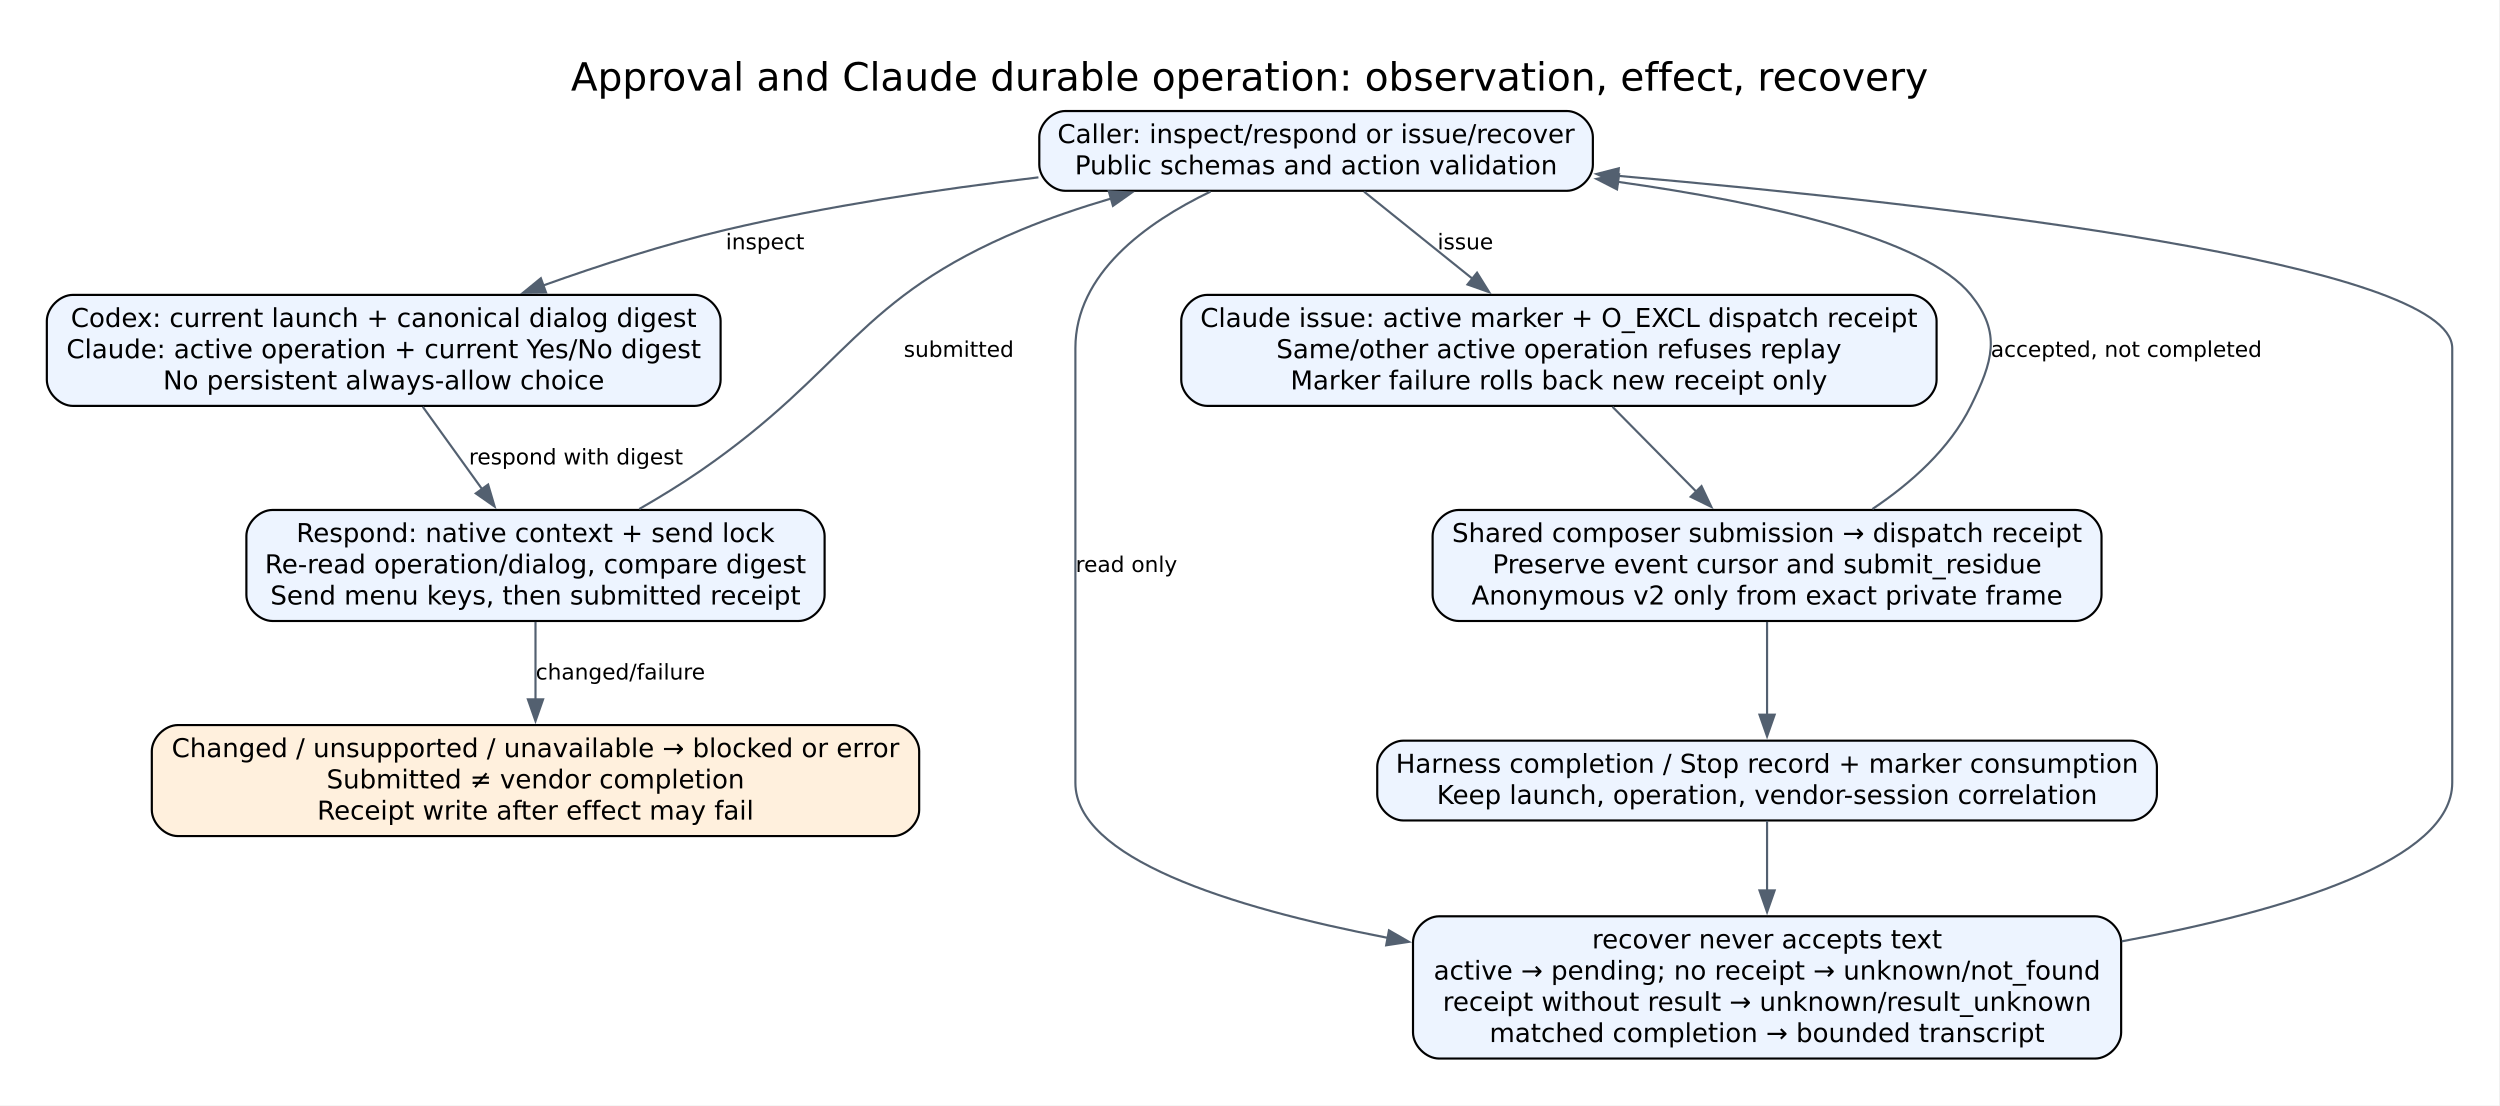
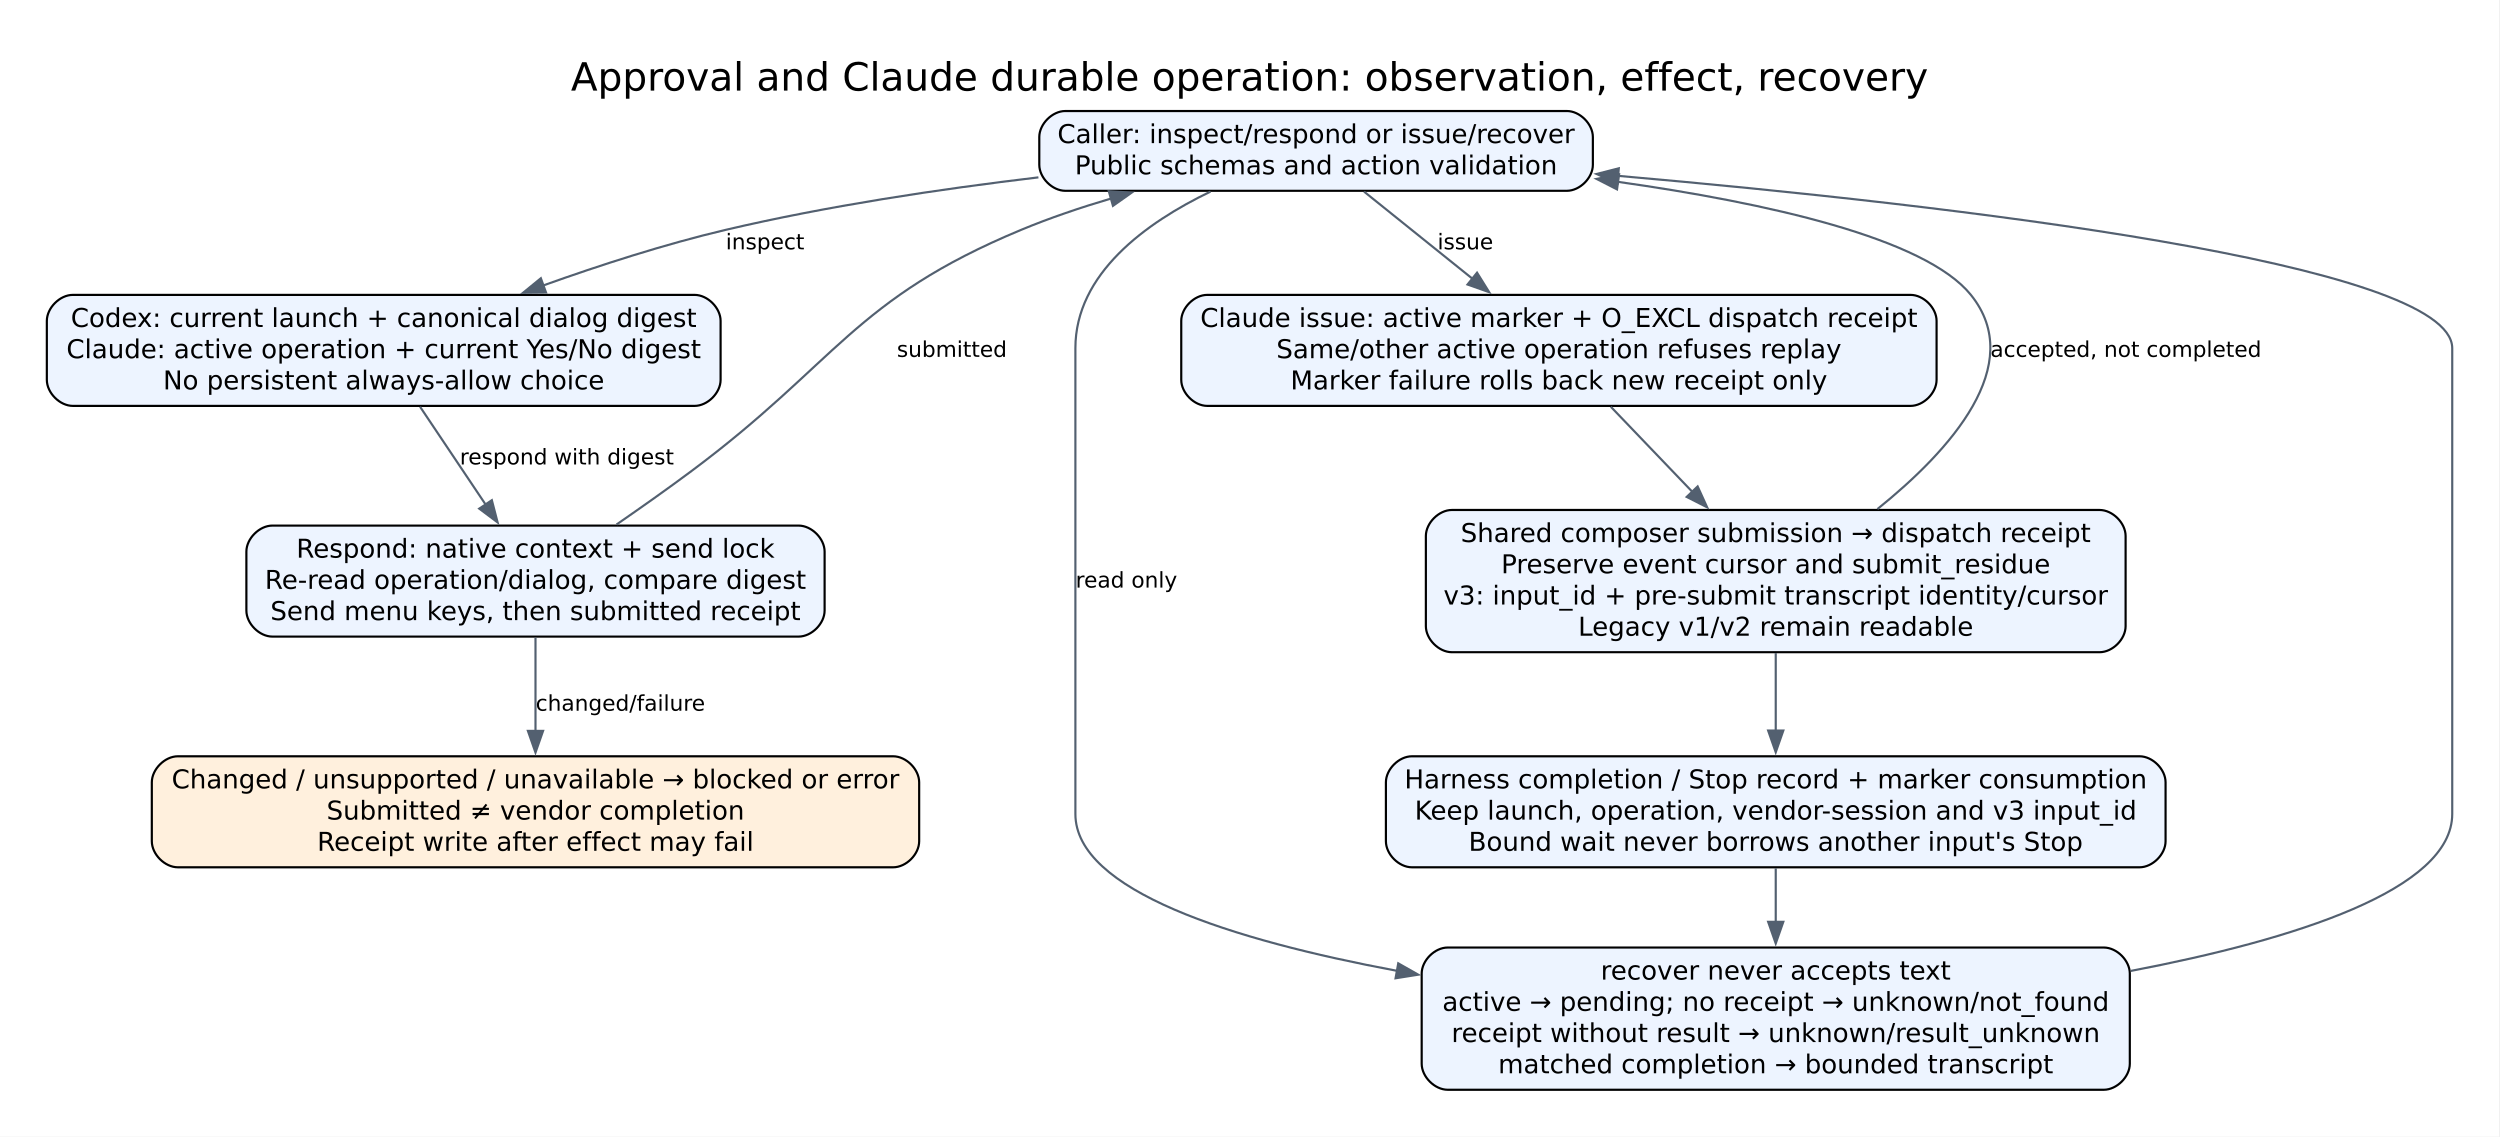
- <svg xmlns="http://www.w3.org/2000/svg" width="1153pt" height="510pt" viewBox="0.00 0.00 1153.00 510.00">
-   <g id="graph0" class="graph" transform="scale(1 1) rotate(0) translate(21.6 488.2)">
-     <polygon fill="white" stroke="none" points="-21.6,21.6 -21.6,-488.2 1130.97,-488.2 1130.97,21.6 -21.6,21.6" />
-     <text xml:space="preserve" text-anchor="middle" x="554.69" y="-446.4" font-family="DejaVu Sans" font-size="18.00">Approval and Claude durable operation: observation, effect, recovery</text>
+ <svg xmlns="http://www.w3.org/2000/svg" width="1153pt" height="524pt" viewBox="0.00 0.00 1153.00 524.00">
+   <g id="graph0" class="graph" transform="scale(1 1) rotate(0) translate(21.6 502.6)">
+     <polygon fill="white" stroke="none" points="-21.6,21.6 -21.6,-502.6 1130.97,-502.6 1130.97,21.6 -21.6,21.6" />
+     <text xml:space="preserve" text-anchor="middle" x="554.69" y="-460.8" font-family="DejaVu Sans" font-size="18.00">Approval and Claude durable operation: observation, effect, recovery</text>
    <g id="node1" class="node">
-       <path fill="#edf4ff" stroke="black" d="M701.03,-437C701.03,-437 469.72,-437 469.72,-437 463.72,-437 457.72,-431 457.72,-425 457.72,-425 457.72,-412.2 457.72,-412.2 457.72,-406.2 463.72,-400.2 469.72,-400.2 469.72,-400.2 701.03,-400.2 701.03,-400.2 707.03,-400.2 713.03,-406.2 713.03,-412.2 713.03,-412.2 713.03,-425 713.03,-425 713.03,-431 707.03,-437 701.03,-437" />
-       <text xml:space="preserve" text-anchor="middle" x="585.37" y="-422.2" font-family="DejaVu Sans" font-size="12.00">Caller: inspect/respond or issue/recover</text>
-       <text xml:space="preserve" text-anchor="middle" x="585.37" y="-407.8" font-family="DejaVu Sans" font-size="12.00">Public schemas and action validation</text>
+       <path fill="#edf4ff" stroke="black" d="M701.03,-451.4C701.03,-451.4 469.72,-451.4 469.72,-451.4 463.72,-451.4 457.72,-445.4 457.72,-439.4 457.72,-439.4 457.72,-426.6 457.72,-426.6 457.72,-420.6 463.72,-414.6 469.72,-414.6 469.72,-414.6 701.03,-414.6 701.03,-414.6 707.03,-414.6 713.03,-420.6 713.03,-426.6 713.03,-426.6 713.03,-439.4 713.03,-439.4 713.03,-445.4 707.03,-451.4 701.03,-451.4" />
+       <text xml:space="preserve" text-anchor="middle" x="585.37" y="-436.6" font-family="DejaVu Sans" font-size="12.00">Caller: inspect/respond or issue/recover</text>
+       <text xml:space="preserve" text-anchor="middle" x="585.37" y="-422.2" font-family="DejaVu Sans" font-size="12.00">Public schemas and action validation</text>
    </g>
    <g id="node2" class="node">
-       <path fill="#edf4ff" stroke="black" d="M298.74,-352.2C298.74,-352.2 12,-352.2 12,-352.2 6,-352.2 0,-346.2 0,-340.2 0,-340.2 0,-313 0,-313 0,-307 6,-301 12,-301 12,-301 298.74,-301 298.74,-301 304.74,-301 310.74,-307 310.74,-313 310.74,-313 310.74,-340.2 310.74,-340.2 310.74,-346.2 304.74,-352.2 298.74,-352.2" />
-       <text xml:space="preserve" text-anchor="middle" x="155.37" y="-337.4" font-family="DejaVu Sans" font-size="12.00">Codex: current launch + canonical dialog digest</text>
-       <text xml:space="preserve" text-anchor="middle" x="155.37" y="-323" font-family="DejaVu Sans" font-size="12.00">Claude: active operation + current Yes/No digest</text>
-       <text xml:space="preserve" text-anchor="middle" x="155.37" y="-308.6" font-family="DejaVu Sans" font-size="12.00">No persistent always-allow choice</text>
+       <path fill="#edf4ff" stroke="black" d="M298.74,-366.6C298.74,-366.6 12,-366.6 12,-366.6 6,-366.6 0,-360.6 0,-354.6 0,-354.6 0,-327.4 0,-327.4 0,-321.4 6,-315.4 12,-315.4 12,-315.4 298.74,-315.4 298.74,-315.4 304.74,-315.4 310.74,-321.4 310.74,-327.4 310.74,-327.4 310.74,-354.6 310.74,-354.6 310.74,-360.6 304.74,-366.6 298.74,-366.6" />
+       <text xml:space="preserve" text-anchor="middle" x="155.37" y="-351.8" font-family="DejaVu Sans" font-size="12.00">Codex: current launch + canonical dialog digest</text>
+       <text xml:space="preserve" text-anchor="middle" x="155.37" y="-337.4" font-family="DejaVu Sans" font-size="12.00">Claude: active operation + current Yes/No digest</text>
+       <text xml:space="preserve" text-anchor="middle" x="155.37" y="-323" font-family="DejaVu Sans" font-size="12.00">No persistent always-allow choice</text>
    </g>
    <g id="edge1" class="edge">
-       <path fill="none" stroke="#536070" d="M457.32,-406.4C411.47,-400.95 359.64,-393.15 313.13,-382.2 285.11,-375.6 255.09,-365.91 228.83,-356.51" />
-       <polygon fill="#536070" stroke="#536070" points="230.23,-353.29 219.63,-353.17 227.84,-359.87 230.23,-353.29" />
-       <text xml:space="preserve" text-anchor="middle" x="331.25" y="-373.2" font-family="DejaVu Sans" font-size="10.00">inspect</text>
+       <path fill="none" stroke="#536070" d="M457.32,-420.8C411.47,-415.35 359.64,-407.55 313.13,-396.6 285.11,-390 255.09,-380.31 228.83,-370.91" />
+       <polygon fill="#536070" stroke="#536070" points="230.23,-367.69 219.63,-367.57 227.84,-374.27 230.23,-367.69" />
+       <text xml:space="preserve" text-anchor="middle" x="331.25" y="-387.6" font-family="DejaVu Sans" font-size="10.00">inspect</text>
    </g>
    <g id="node5" class="node">
-       <path fill="#edf4ff" stroke="black" d="M859.55,-352.2C859.55,-352.2 535.19,-352.2 535.19,-352.2 529.19,-352.2 523.19,-346.2 523.19,-340.2 523.19,-340.2 523.19,-313 523.19,-313 523.19,-307 529.19,-301 535.19,-301 535.19,-301 859.55,-301 859.55,-301 865.55,-301 871.55,-307 871.55,-313 871.55,-313 871.55,-340.2 871.55,-340.2 871.55,-346.2 865.55,-352.2 859.55,-352.2" />
-       <text xml:space="preserve" text-anchor="middle" x="697.37" y="-337.4" font-family="DejaVu Sans" font-size="12.00">Claude issue: active marker + O_EXCL dispatch receipt</text>
-       <text xml:space="preserve" text-anchor="middle" x="697.37" y="-323" font-family="DejaVu Sans" font-size="12.00">Same/other active operation refuses replay</text>
-       <text xml:space="preserve" text-anchor="middle" x="697.37" y="-308.6" font-family="DejaVu Sans" font-size="12.00">Marker failure rolls back new receipt only</text>
+       <path fill="#edf4ff" stroke="black" d="M859.55,-366.6C859.55,-366.6 535.19,-366.6 535.19,-366.6 529.19,-366.6 523.19,-360.6 523.19,-354.6 523.19,-354.6 523.19,-327.4 523.19,-327.4 523.19,-321.4 529.19,-315.4 535.19,-315.4 535.19,-315.4 859.55,-315.4 859.55,-315.4 865.55,-315.4 871.55,-321.4 871.55,-327.4 871.55,-327.4 871.55,-354.6 871.55,-354.6 871.55,-360.6 865.55,-366.6 859.55,-366.6" />
+       <text xml:space="preserve" text-anchor="middle" x="697.37" y="-351.8" font-family="DejaVu Sans" font-size="12.00">Claude issue: active marker + O_EXCL dispatch receipt</text>
+       <text xml:space="preserve" text-anchor="middle" x="697.37" y="-337.4" font-family="DejaVu Sans" font-size="12.00">Same/other active operation refuses replay</text>
+       <text xml:space="preserve" text-anchor="middle" x="697.37" y="-323" font-family="DejaVu Sans" font-size="12.00">Marker failure rolls back new receipt only</text>
    </g>
    <g id="edge5" class="edge">
-       <path fill="none" stroke="#536070" d="M607.5,-399.82C621.83,-388.3 640.9,-372.98 657.79,-359.41" />
-       <polygon fill="#536070" stroke="#536070" points="659.61,-362.44 665.21,-353.45 655.22,-356.98 659.61,-362.44" />
-       <text xml:space="preserve" text-anchor="middle" x="654.22" y="-373.2" font-family="DejaVu Sans" font-size="10.00">issue</text>
+       <path fill="none" stroke="#536070" d="M607.5,-414.22C621.83,-402.7 640.9,-387.38 657.79,-373.81" />
+       <polygon fill="#536070" stroke="#536070" points="659.61,-376.84 665.21,-367.85 655.22,-371.38 659.61,-376.84" />
+       <text xml:space="preserve" text-anchor="middle" x="654.22" y="-387.6" font-family="DejaVu Sans" font-size="10.00">issue</text>
    </g>
    <g id="node8" class="node">
-       <path fill="#edf4ff" stroke="black" d="M944.67,-65.6C944.67,-65.6 642.08,-65.6 642.08,-65.6 636.08,-65.6 630.08,-59.6 630.08,-53.6 630.08,-53.6 630.08,-12 630.08,-12 630.08,-6 636.08,0 642.08,0 642.08,0 944.67,0 944.67,0 950.67,0 956.67,-6 956.67,-12 956.67,-12 956.67,-53.6 956.67,-53.6 956.67,-59.6 950.67,-65.6 944.67,-65.6" />
-       <text xml:space="preserve" text-anchor="middle" x="793.37" y="-50.8" font-family="DejaVu Sans" font-size="12.00">recover never accepts text</text>
-       <text xml:space="preserve" text-anchor="middle" x="793.37" y="-36.4" font-family="DejaVu Sans" font-size="12.00">active → pending; no receipt → unknown/not_found</text>
-       <text xml:space="preserve" text-anchor="middle" x="793.37" y="-22" font-family="DejaVu Sans" font-size="12.00">receipt without result → unknown/result_unknown</text>
-       <text xml:space="preserve" text-anchor="middle" x="793.37" y="-7.6" font-family="DejaVu Sans" font-size="12.00">matched completion → bounded transcript</text>
+       <path fill="#edf4ff" stroke="black" d="M948.67,-65.6C948.67,-65.6 646.08,-65.6 646.08,-65.6 640.08,-65.6 634.08,-59.6 634.08,-53.6 634.08,-53.6 634.08,-12 634.08,-12 634.08,-6 640.08,0 646.08,0 646.08,0 948.67,0 948.67,0 954.67,0 960.67,-6 960.67,-12 960.67,-12 960.67,-53.6 960.67,-53.6 960.67,-59.6 954.67,-65.6 948.67,-65.6" />
+       <text xml:space="preserve" text-anchor="middle" x="797.37" y="-50.8" font-family="DejaVu Sans" font-size="12.00">recover never accepts text</text>
+       <text xml:space="preserve" text-anchor="middle" x="797.37" y="-36.4" font-family="DejaVu Sans" font-size="12.00">active → pending; no receipt → unknown/not_found</text>
+       <text xml:space="preserve" text-anchor="middle" x="797.37" y="-22" font-family="DejaVu Sans" font-size="12.00">receipt without result → unknown/result_unknown</text>
+       <text xml:space="preserve" text-anchor="middle" x="797.37" y="-7.6" font-family="DejaVu Sans" font-size="12.00">matched completion → bounded transcript</text>
    </g>
    <g id="edge10" class="edge">
-       <path fill="none" stroke="#536070" d="M536.69,-399.84C506.86,-385.49 474.37,-361.96 474.37,-327.6 474.37,-327.6 474.37,-327.6 474.37,-127.2 474.37,-92.62 544.3,-69.94 618.67,-55.61" />
-       <polygon fill="#536070" stroke="#536070" points="618.99,-59.11 628.18,-53.83 617.71,-52.23 618.99,-59.11" />
-       <text xml:space="preserve" text-anchor="middle" x="497.91" y="-224.4" font-family="DejaVu Sans" font-size="10.00">read only</text>
+       <path fill="none" stroke="#536070" d="M536.69,-414.24C506.86,-399.89 474.37,-376.36 474.37,-342 474.37,-342 474.37,-342 474.37,-127.2 474.37,-91.87 546.59,-69.07 622.73,-54.85" />
+       <polygon fill="#536070" stroke="#536070" points="623.27,-58.31 632.49,-53.08 622.03,-51.42 623.27,-58.31" />
+       <text xml:space="preserve" text-anchor="middle" x="497.91" y="-231.6" font-family="DejaVu Sans" font-size="10.00">read only</text>
    </g>
    <g id="node3" class="node">
-       <path fill="#edf4ff" stroke="black" d="M346.71,-253C346.71,-253 104.03,-253 104.03,-253 98.03,-253 92.03,-247 92.03,-241 92.03,-241 92.03,-213.8 92.03,-213.8 92.03,-207.8 98.03,-201.8 104.03,-201.8 104.03,-201.8 346.71,-201.8 346.71,-201.8 352.71,-201.8 358.71,-207.8 358.71,-213.8 358.71,-213.8 358.71,-241 358.71,-241 358.71,-247 352.71,-253 346.71,-253" />
-       <text xml:space="preserve" text-anchor="middle" x="225.37" y="-238.2" font-family="DejaVu Sans" font-size="12.00">Respond: native context + send lock</text>
-       <text xml:space="preserve" text-anchor="middle" x="225.37" y="-223.8" font-family="DejaVu Sans" font-size="12.00">Re-read operation/dialog, compare digest</text>
-       <text xml:space="preserve" text-anchor="middle" x="225.37" y="-209.4" font-family="DejaVu Sans" font-size="12.00">Send menu keys, then submitted receipt</text>
+       <path fill="#edf4ff" stroke="black" d="M346.71,-260.2C346.71,-260.2 104.03,-260.2 104.03,-260.2 98.03,-260.2 92.03,-254.2 92.03,-248.2 92.03,-248.2 92.03,-221 92.03,-221 92.03,-215 98.03,-209 104.03,-209 104.03,-209 346.71,-209 346.71,-209 352.71,-209 358.71,-215 358.71,-221 358.71,-221 358.71,-248.2 358.71,-248.2 358.71,-254.2 352.71,-260.2 346.71,-260.2" />
+       <text xml:space="preserve" text-anchor="middle" x="225.37" y="-245.4" font-family="DejaVu Sans" font-size="12.00">Respond: native context + send lock</text>
+       <text xml:space="preserve" text-anchor="middle" x="225.37" y="-231" font-family="DejaVu Sans" font-size="12.00">Re-read operation/dialog, compare digest</text>
+       <text xml:space="preserve" text-anchor="middle" x="225.37" y="-216.6" font-family="DejaVu Sans" font-size="12.00">Send menu keys, then submitted receipt</text>
    </g>
    <g id="edge2" class="edge">
-       <path fill="none" stroke="#536070" d="M173.4,-300.57C181.73,-289 191.75,-275.09 200.76,-262.58" />
-       <polygon fill="#536070" stroke="#536070" points="203.52,-264.73 206.52,-254.57 197.84,-260.64 203.52,-264.73" />
-       <text xml:space="preserve" text-anchor="middle" x="244.04" y="-274" font-family="DejaVu Sans" font-size="10.00">respond with digest</text>
+       <path fill="none" stroke="#536070" d="M172.14,-314.99C181.23,-301.43 192.6,-284.48 202.49,-269.72" />
+       <polygon fill="#536070" stroke="#536070" points="205.24,-271.91 207.9,-261.66 199.42,-268.02 205.24,-271.91" />
+       <text xml:space="preserve" text-anchor="middle" x="239.85" y="-288.4" font-family="DejaVu Sans" font-size="10.00">respond with digest</text>
    </g>
    <g id="edge4" class="edge">
-       <path fill="none" stroke="#536070" d="M273.22,-253.44C282.74,-258.92 292.53,-264.91 301.37,-271 369.12,-317.68 373.41,-350.6 449.37,-382.2 462.57,-387.69 476.84,-392.52 491.01,-396.7" />
-       <polygon fill="#536070" stroke="#536070" points="489.78,-399.99 500.35,-399.37 491.7,-393.26 489.78,-399.99" />
-       <text xml:space="preserve" text-anchor="middle" x="420.59" y="-323.6" font-family="DejaVu Sans" font-size="10.00">submitted</text>
+       <path fill="none" stroke="#536070" d="M262.73,-260.69C273.98,-268.45 286.28,-277.13 297.37,-285.4 364.48,-335.42 372.09,-364.45 449.37,-396.6 462.57,-402.09 476.84,-406.92 491.01,-411.1" />
+       <polygon fill="#536070" stroke="#536070" points="489.78,-414.39 500.35,-413.77 491.7,-407.66 489.78,-414.39" />
+       <text xml:space="preserve" text-anchor="middle" x="417.42" y="-338" font-family="DejaVu Sans" font-size="10.00">submitted</text>
    </g>
    <g id="node4" class="node">
      <path fill="#fff0dd" stroke="black" d="M390.32,-153.8C390.32,-153.8 60.42,-153.8 60.42,-153.8 54.42,-153.8 48.42,-147.8 48.42,-141.8 48.42,-141.8 48.42,-114.6 48.42,-114.6 48.42,-108.6 54.42,-102.6 60.42,-102.6 60.42,-102.6 390.32,-102.6 390.32,-102.6 396.32,-102.6 402.32,-108.6 402.32,-114.6 402.32,-114.6 402.32,-141.8 402.32,-141.8 402.32,-147.8 396.32,-153.8 390.32,-153.8" />
      <text xml:space="preserve" text-anchor="middle" x="225.37" y="-139" font-family="DejaVu Sans" font-size="12.00">Changed / unsupported / unavailable → blocked or error</text>
      <text xml:space="preserve" text-anchor="middle" x="225.37" y="-124.6" font-family="DejaVu Sans" font-size="12.00">Submitted ≠ vendor completion</text>
      <text xml:space="preserve" text-anchor="middle" x="225.37" y="-110.2" font-family="DejaVu Sans" font-size="12.00">Receipt write after effect may fail</text>
    </g>
    <g id="edge3" class="edge">
-       <path fill="none" stroke="#536070" d="M225.37,-201.37C225.37,-190.48 225.37,-177.52 225.37,-165.6" />
-       <polygon fill="#536070" stroke="#536070" points="228.87,-165.66 225.37,-155.66 221.87,-165.66 228.87,-165.66" />
+       <path fill="none" stroke="#536070" d="M225.37,-208.59C225.37,-195.68 225.37,-179.69 225.37,-165.45" />
+       <polygon fill="#536070" stroke="#536070" points="228.87,-165.52 225.37,-155.52 221.87,-165.52 228.87,-165.52" />
      <text xml:space="preserve" text-anchor="middle" x="264.53" y="-174.8" font-family="DejaVu Sans" font-size="10.00">changed/failure</text>
    </g>
    <g id="node6" class="node">
-       <path fill="#edf4ff" stroke="black" d="M935.62,-253C935.62,-253 651.12,-253 651.12,-253 645.12,-253 639.12,-247 639.12,-241 639.12,-241 639.12,-213.8 639.12,-213.8 639.12,-207.8 645.12,-201.8 651.12,-201.8 651.12,-201.8 935.62,-201.8 935.62,-201.8 941.62,-201.8 947.62,-207.8 947.62,-213.8 947.62,-213.8 947.62,-241 947.62,-241 947.62,-247 941.62,-253 935.62,-253" />
-       <text xml:space="preserve" text-anchor="middle" x="793.37" y="-238.2" font-family="DejaVu Sans" font-size="12.00">Shared composer submission → dispatch receipt</text>
-       <text xml:space="preserve" text-anchor="middle" x="793.37" y="-223.8" font-family="DejaVu Sans" font-size="12.00">Preserve event cursor and submit_residue</text>
-       <text xml:space="preserve" text-anchor="middle" x="793.37" y="-209.4" font-family="DejaVu Sans" font-size="12.00">Anonymous v2 only from exact private frame</text>
+       <path fill="#edf4ff" stroke="black" d="M946.73,-267.4C946.73,-267.4 648.01,-267.4 648.01,-267.4 642.01,-267.4 636.01,-261.4 636.01,-255.4 636.01,-255.4 636.01,-213.8 636.01,-213.8 636.01,-207.8 642.01,-201.8 648.01,-201.8 648.01,-201.8 946.73,-201.8 946.73,-201.8 952.73,-201.8 958.73,-207.8 958.73,-213.8 958.73,-213.8 958.73,-255.4 958.73,-255.4 958.73,-261.4 952.73,-267.4 946.73,-267.4" />
+       <text xml:space="preserve" text-anchor="middle" x="797.37" y="-252.6" font-family="DejaVu Sans" font-size="12.00">Shared composer submission → dispatch receipt</text>
+       <text xml:space="preserve" text-anchor="middle" x="797.37" y="-238.2" font-family="DejaVu Sans" font-size="12.00">Preserve event cursor and submit_residue</text>
+       <text xml:space="preserve" text-anchor="middle" x="797.37" y="-223.8" font-family="DejaVu Sans" font-size="12.00">v3: input_id + pre-submit transcript identity/cursor</text>
+       <text xml:space="preserve" text-anchor="middle" x="797.37" y="-209.4" font-family="DejaVu Sans" font-size="12.00">Legacy v1/v2 remain readable</text>
    </g>
    <g id="edge6" class="edge">
-       <path fill="none" stroke="#536070" d="M722.09,-300.57C733.85,-288.66 748.07,-274.27 760.7,-261.48" />
-       <polygon fill="#536070" stroke="#536070" points="763.13,-264 767.67,-254.42 758.15,-259.08 763.13,-264" />
+       <path fill="none" stroke="#536070" d="M721.32,-314.99C732.62,-303.2 746.37,-288.85 759.06,-275.6" />
+       <polygon fill="#536070" stroke="#536070" points="761.35,-278.26 765.74,-268.62 756.3,-273.42 761.35,-278.26" />
    </g>
    <g id="edge8" class="edge">
-       <path fill="none" stroke="#536070" d="M841.95,-253.43C859.63,-265.26 877.64,-281.2 887.37,-301 897.4,-321.42 901.66,-334.49 887.37,-352.2 866.23,-378.41 793.21,-394.64 724.26,-404.38" />
-       <polygon fill="#536070" stroke="#536070" points="724.17,-400.86 714.74,-405.68 725.12,-407.79 724.17,-400.86" />
-       <text xml:space="preserve" text-anchor="middle" x="959.07" y="-323.6" font-family="DejaVu Sans" font-size="10.00">accepted, not completed</text>
+       <path fill="none" stroke="#536070" d="M844.25,-267.81C877.99,-294.95 913.36,-334.38 887.37,-366.6 866.23,-392.81 793.21,-409.04 724.26,-418.78" />
+       <polygon fill="#536070" stroke="#536070" points="724.17,-415.26 714.74,-420.08 725.12,-422.19 724.17,-415.26" />
+       <text xml:space="preserve" text-anchor="middle" x="958.86" y="-338" font-family="DejaVu Sans" font-size="10.00">accepted, not completed</text>
    </g>
    <g id="node7" class="node">
-       <path fill="#edf4ff" stroke="black" d="M961.16,-146.6C961.16,-146.6 625.58,-146.6 625.58,-146.6 619.58,-146.6 613.58,-140.6 613.58,-134.6 613.58,-134.6 613.58,-121.8 613.58,-121.8 613.58,-115.8 619.58,-109.8 625.58,-109.8 625.58,-109.8 961.16,-109.8 961.16,-109.8 967.16,-109.8 973.16,-115.8 973.16,-121.8 973.16,-121.8 973.16,-134.6 973.16,-134.6 973.16,-140.6 967.16,-146.6 961.16,-146.6" />
-       <text xml:space="preserve" text-anchor="middle" x="793.37" y="-131.8" font-family="DejaVu Sans" font-size="12.00">Harness completion / Stop record + marker consumption</text>
-       <text xml:space="preserve" text-anchor="middle" x="793.37" y="-117.4" font-family="DejaVu Sans" font-size="12.00">Keep launch, operation, vendor-session correlation</text>
+       <path fill="#edf4ff" stroke="black" d="M965.16,-153.8C965.16,-153.8 629.58,-153.8 629.58,-153.8 623.58,-153.8 617.58,-147.8 617.58,-141.8 617.58,-141.8 617.58,-114.6 617.58,-114.6 617.58,-108.6 623.58,-102.6 629.58,-102.6 629.58,-102.6 965.16,-102.6 965.16,-102.6 971.16,-102.6 977.16,-108.6 977.16,-114.6 977.16,-114.6 977.16,-141.8 977.16,-141.8 977.16,-147.8 971.16,-153.8 965.16,-153.8" />
+       <text xml:space="preserve" text-anchor="middle" x="797.37" y="-139" font-family="DejaVu Sans" font-size="12.00">Harness completion / Stop record + marker consumption</text>
+       <text xml:space="preserve" text-anchor="middle" x="797.37" y="-124.6" font-family="DejaVu Sans" font-size="12.00">Keep launch, operation, vendor-session and v3 input_id</text>
+       <text xml:space="preserve" text-anchor="middle" x="797.37" y="-110.2" font-family="DejaVu Sans" font-size="12.00">Bound wait never borrows another input's Stop</text>
    </g>
    <g id="edge7" class="edge">
-       <path fill="none" stroke="#536070" d="M793.37,-201.37C793.37,-188.23 793.37,-172.06 793.37,-158.36" />
-       <polygon fill="#536070" stroke="#536070" points="796.87,-158.6 793.37,-148.6 789.87,-158.6 796.87,-158.6" />
+       <path fill="none" stroke="#536070" d="M797.37,-201.42C797.37,-190.01 797.37,-177.09 797.37,-165.37" />
+       <polygon fill="#536070" stroke="#536070" points="800.87,-165.66 797.37,-155.66 793.87,-165.66 800.87,-165.66" />
    </g>
    <g id="edge9" class="edge">
-       <path fill="none" stroke="#536070" d="M793.37,-109.63C793.37,-100.44 793.37,-88.73 793.37,-77.29" />
-       <polygon fill="#536070" stroke="#536070" points="796.87,-77.55 793.37,-67.55 789.87,-77.55 796.87,-77.55" />
+       <path fill="none" stroke="#536070" d="M797.37,-102.17C797.37,-94.52 797.37,-85.87 797.37,-77.36" />
+       <polygon fill="#536070" stroke="#536070" points="800.87,-77.46 797.37,-67.46 793.87,-77.46 800.87,-77.46" />
    </g>
    <g id="edge11" class="edge">
-       <path fill="none" stroke="#536070" d="M956.93,-54.05C1034.03,-68.34 1109.37,-91.45 1109.37,-127.2 1109.37,-327.6 1109.37,-327.6 1109.37,-327.6 1109.37,-366.73 879.51,-393.51 724.27,-407.13" />
-       <polygon fill="#536070" stroke="#536070" points="724.39,-403.6 714.73,-407.96 724.99,-410.58 724.39,-403.6" />
+       <path fill="none" stroke="#536070" d="M961.14,-54.81C1036.47,-69.23 1109.37,-92.21 1109.37,-127.2 1109.37,-342 1109.37,-342 1109.37,-342 1109.37,-381.13 879.51,-407.91 724.27,-421.53" />
+       <polygon fill="#536070" stroke="#536070" points="724.39,-418 714.73,-422.36 724.99,-424.98 724.39,-418" />
    </g>
  </g>
</svg>
